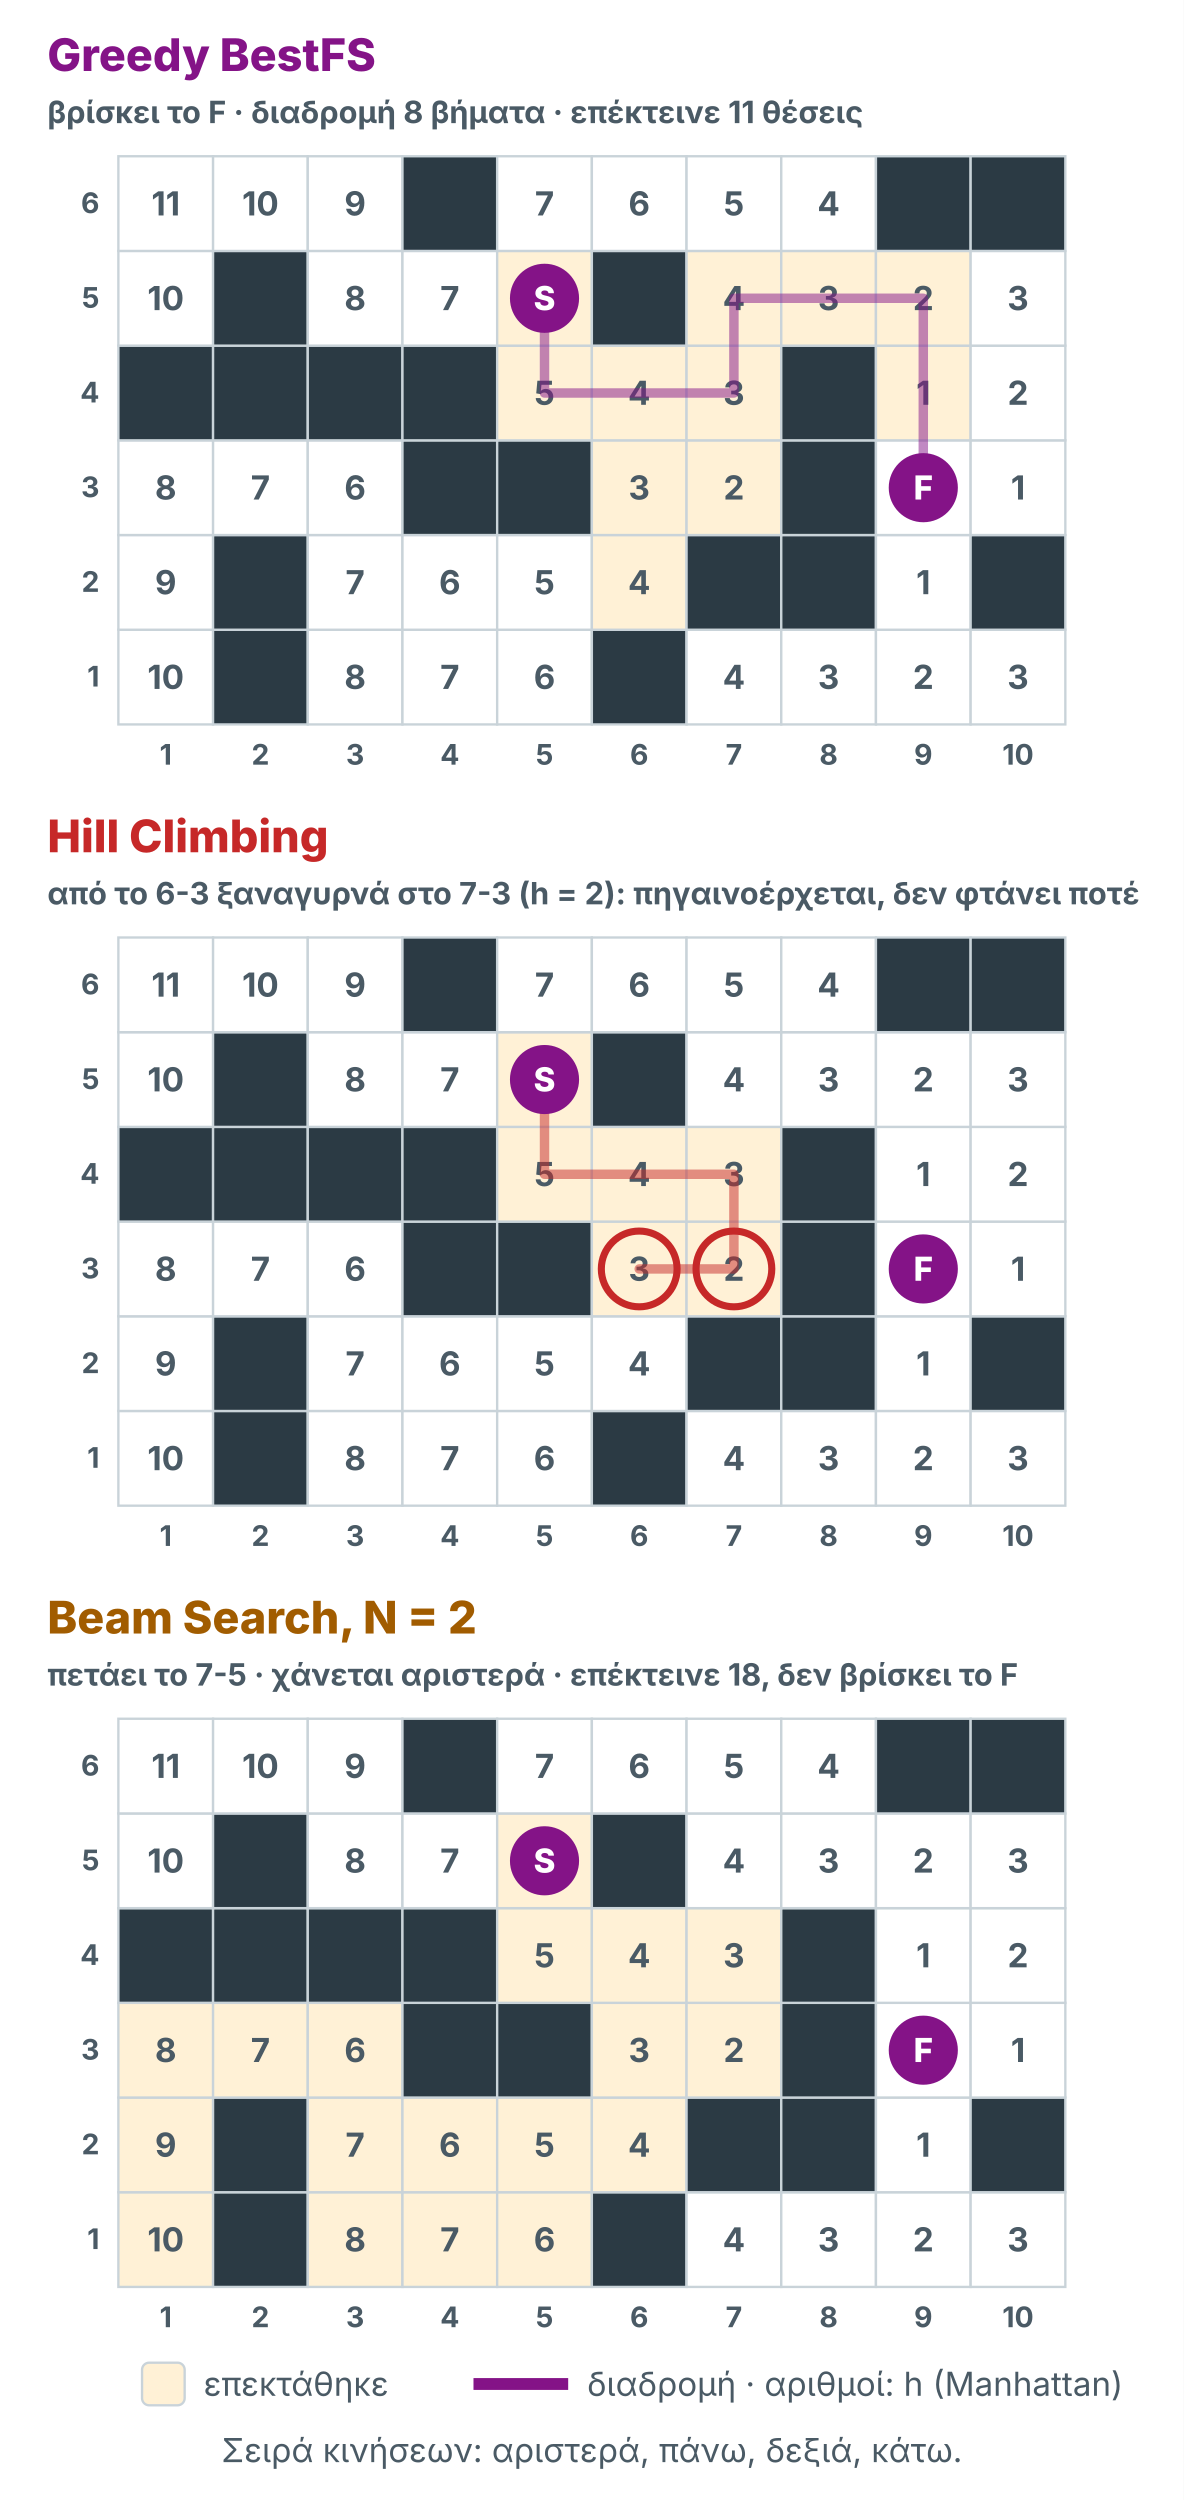
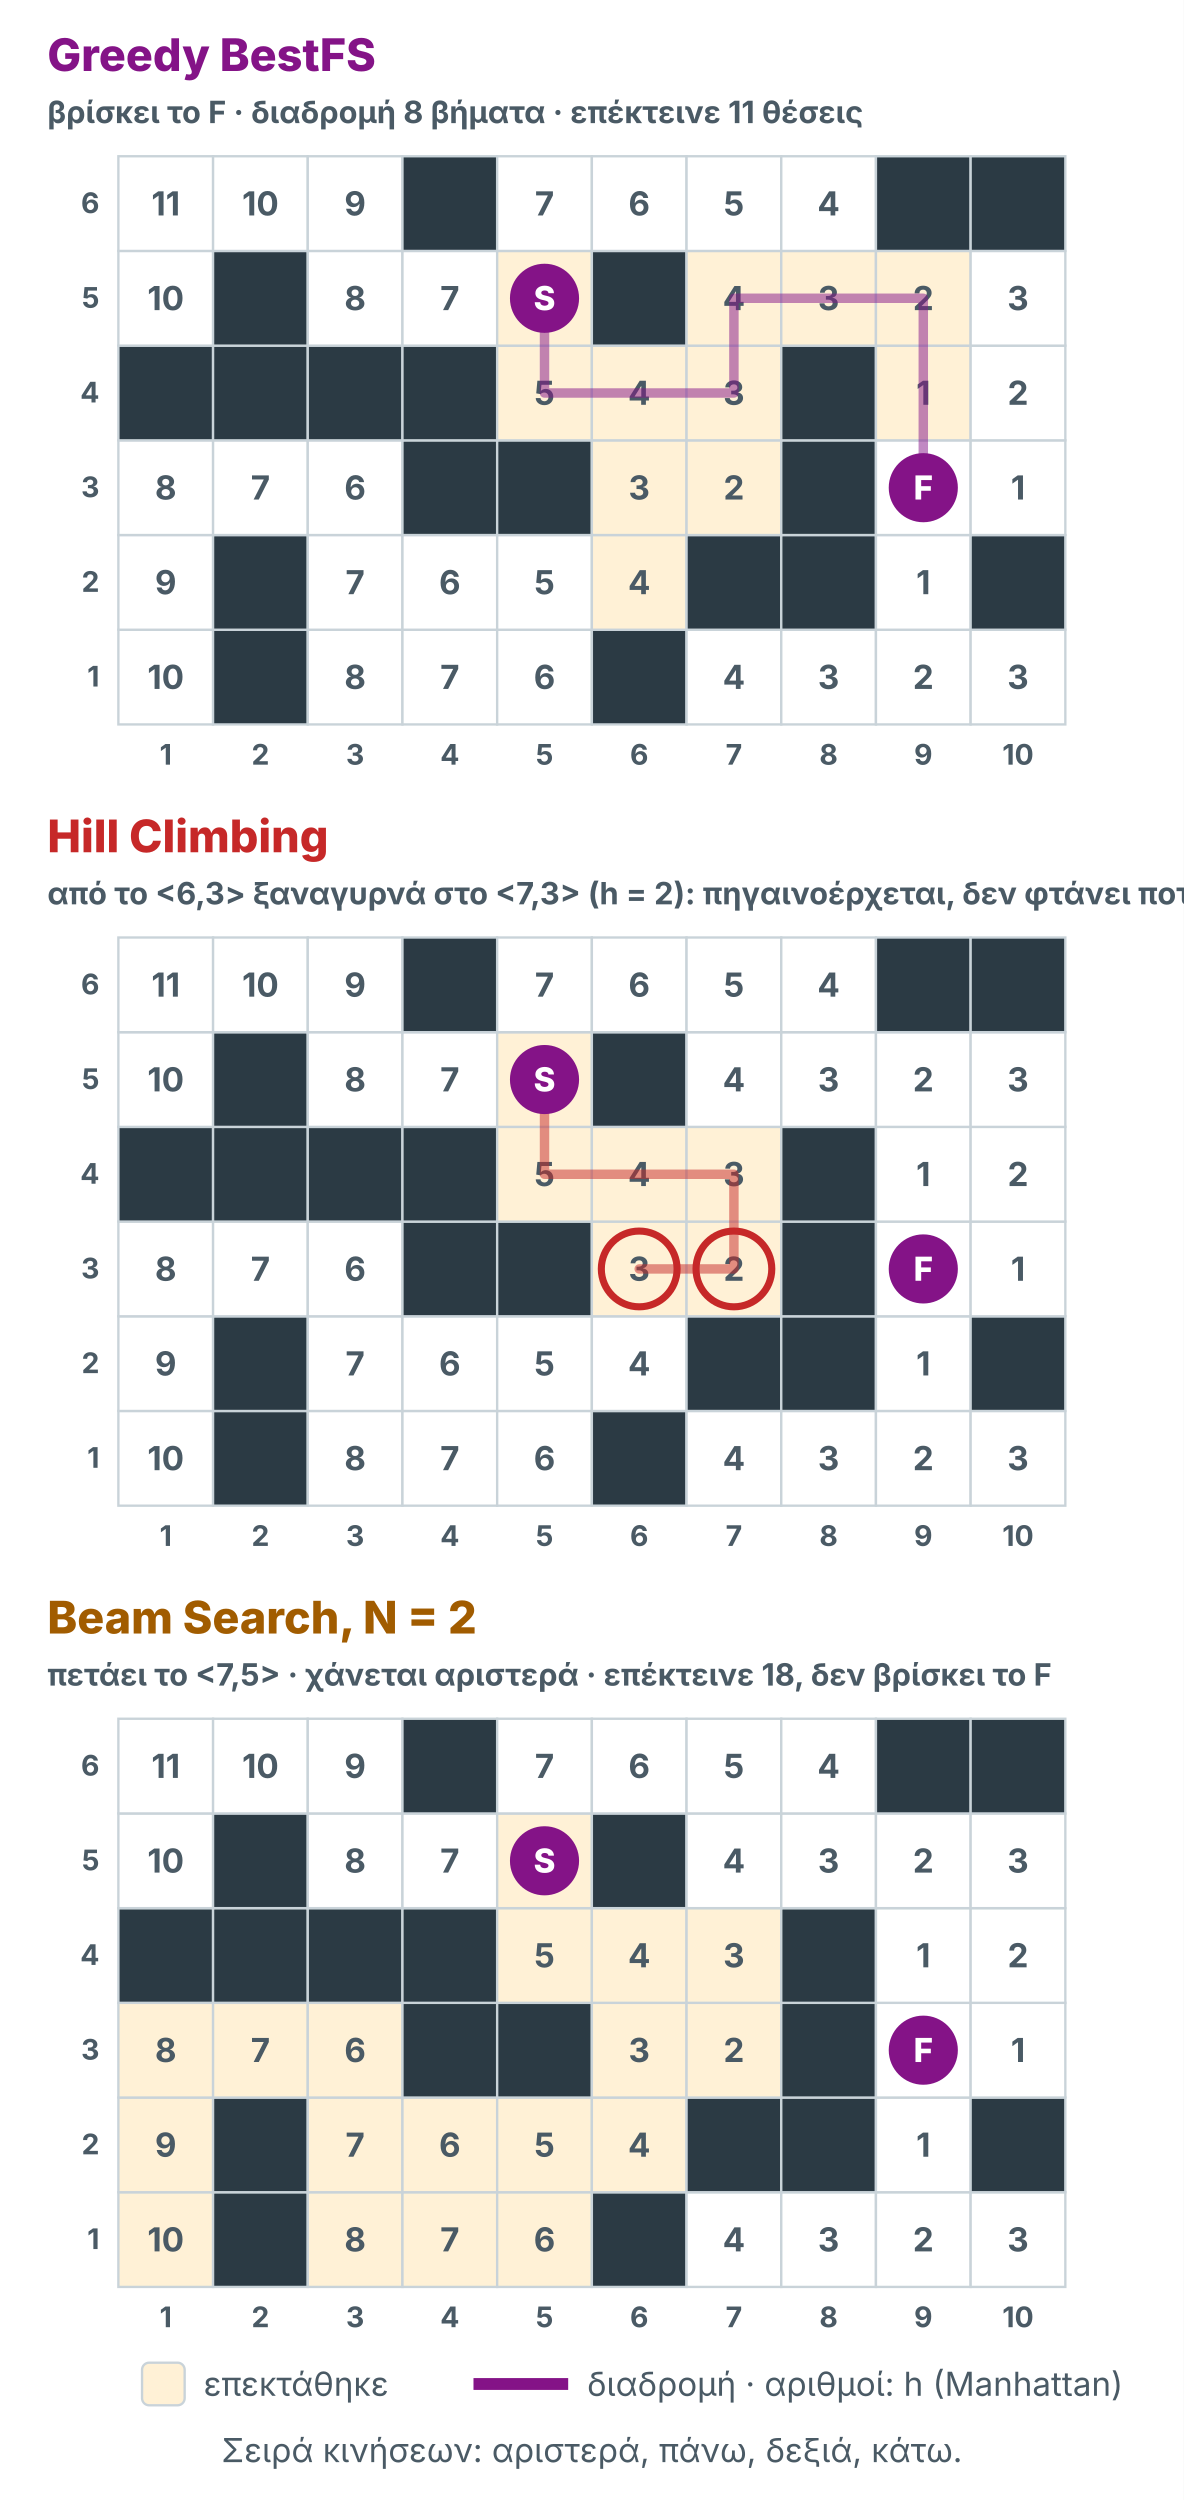
<svg xmlns="http://www.w3.org/2000/svg" viewBox="0 0 500 1056" width="500" height="1056" font-family="system-ui, -apple-system, 'Segoe UI', sans-serif">
  <defs>
    <marker id="a-ink" viewBox="0 0 10 10" refX="9" refY="5" markerWidth="7" markerHeight="7" orient="auto-start-reverse">
      <path d="M0 0L10 5L0 10z" fill="#0c2636" />
    </marker>
    <marker id="a-acc" viewBox="0 0 10 10" refX="9" refY="5" markerWidth="7" markerHeight="7" orient="auto-start-reverse">
      <path d="M0 0L10 5L0 10z" fill="#841387" />
    </marker>
    <marker id="a-ok" viewBox="0 0 10 10" refX="9" refY="5" markerWidth="7" markerHeight="7" orient="auto-start-reverse">
      <path d="M0 0L10 5L0 10z" fill="#2e7d32" />
    </marker>
    <marker id="a-muted" viewBox="0 0 10 10" refX="9" refY="5" markerWidth="7" markerHeight="7" orient="auto-start-reverse">
      <path d="M0 0L10 5L0 10z" fill="#7b8a94" />
    </marker>
  </defs>
  <rect width="500" height="1056" fill="#ffffff" />
  <text x="20" y="30" text-anchor="start" font-size="19" font-weight="800" fill="#841387">Greedy BestFS</text>
  <text x="20" y="52" text-anchor="start" font-size="13" font-weight="700" fill="#4a5a65">βρίσκει το F · διαδρομή 8 βήματα · επέκτεινε 11 θέσεις</text>
  <rect x="50" y="266" width="40" height="40" fill="#ffffff" stroke="#c9d3d9" stroke-width="1" />
  <text x="70" y="291" text-anchor="middle" font-size="14" font-weight="700" fill="#4a5a65">10</text>
  <rect x="90" y="266" width="40" height="40" fill="#2b3a44" stroke="#c9d3d9" stroke-width="1" />
  <rect x="130" y="266" width="40" height="40" fill="#ffffff" stroke="#c9d3d9" stroke-width="1" />
  <text x="150" y="291" text-anchor="middle" font-size="14" font-weight="700" fill="#4a5a65">8</text>
  <rect x="170" y="266" width="40" height="40" fill="#ffffff" stroke="#c9d3d9" stroke-width="1" />
  <text x="190" y="291" text-anchor="middle" font-size="14" font-weight="700" fill="#4a5a65">7</text>
  <rect x="210" y="266" width="40" height="40" fill="#ffffff" stroke="#c9d3d9" stroke-width="1" />
  <text x="230" y="291" text-anchor="middle" font-size="14" font-weight="700" fill="#4a5a65">6</text>
  <rect x="250" y="266" width="40" height="40" fill="#2b3a44" stroke="#c9d3d9" stroke-width="1" />
  <rect x="290" y="266" width="40" height="40" fill="#ffffff" stroke="#c9d3d9" stroke-width="1" />
  <text x="310" y="291" text-anchor="middle" font-size="14" font-weight="700" fill="#4a5a65">4</text>
  <rect x="330" y="266" width="40" height="40" fill="#ffffff" stroke="#c9d3d9" stroke-width="1" />
  <text x="350" y="291" text-anchor="middle" font-size="14" font-weight="700" fill="#4a5a65">3</text>
  <rect x="370" y="266" width="40" height="40" fill="#ffffff" stroke="#c9d3d9" stroke-width="1" />
  <text x="390" y="291" text-anchor="middle" font-size="14" font-weight="700" fill="#4a5a65">2</text>
  <rect x="410" y="266" width="40" height="40" fill="#ffffff" stroke="#c9d3d9" stroke-width="1" />
  <text x="430" y="291" text-anchor="middle" font-size="14" font-weight="700" fill="#4a5a65">3</text>
  <rect x="50" y="226" width="40" height="40" fill="#ffffff" stroke="#c9d3d9" stroke-width="1" />
  <text x="70" y="251" text-anchor="middle" font-size="14" font-weight="700" fill="#4a5a65">9</text>
  <rect x="90" y="226" width="40" height="40" fill="#2b3a44" stroke="#c9d3d9" stroke-width="1" />
  <rect x="130" y="226" width="40" height="40" fill="#ffffff" stroke="#c9d3d9" stroke-width="1" />
  <text x="150" y="251" text-anchor="middle" font-size="14" font-weight="700" fill="#4a5a65">7</text>
  <rect x="170" y="226" width="40" height="40" fill="#ffffff" stroke="#c9d3d9" stroke-width="1" />
  <text x="190" y="251" text-anchor="middle" font-size="14" font-weight="700" fill="#4a5a65">6</text>
  <rect x="210" y="226" width="40" height="40" fill="#ffffff" stroke="#c9d3d9" stroke-width="1" />
  <text x="230" y="251" text-anchor="middle" font-size="14" font-weight="700" fill="#4a5a65">5</text>
  <rect x="250" y="226" width="40" height="40" fill="#fff1d6" stroke="#c9d3d9" stroke-width="1" />
  <text x="270" y="251" text-anchor="middle" font-size="14" font-weight="700" fill="#4a5a65">4</text>
  <rect x="290" y="226" width="40" height="40" fill="#2b3a44" stroke="#c9d3d9" stroke-width="1" />
  <rect x="330" y="226" width="40" height="40" fill="#2b3a44" stroke="#c9d3d9" stroke-width="1" />
  <rect x="370" y="226" width="40" height="40" fill="#ffffff" stroke="#c9d3d9" stroke-width="1" />
  <text x="390" y="251" text-anchor="middle" font-size="14" font-weight="700" fill="#4a5a65">1</text>
  <rect x="410" y="226" width="40" height="40" fill="#2b3a44" stroke="#c9d3d9" stroke-width="1" />
  <rect x="50" y="186" width="40" height="40" fill="#ffffff" stroke="#c9d3d9" stroke-width="1" />
  <text x="70" y="211" text-anchor="middle" font-size="14" font-weight="700" fill="#4a5a65">8</text>
  <rect x="90" y="186" width="40" height="40" fill="#ffffff" stroke="#c9d3d9" stroke-width="1" />
  <text x="110" y="211" text-anchor="middle" font-size="14" font-weight="700" fill="#4a5a65">7</text>
  <rect x="130" y="186" width="40" height="40" fill="#ffffff" stroke="#c9d3d9" stroke-width="1" />
  <text x="150" y="211" text-anchor="middle" font-size="14" font-weight="700" fill="#4a5a65">6</text>
  <rect x="170" y="186" width="40" height="40" fill="#2b3a44" stroke="#c9d3d9" stroke-width="1" />
  <rect x="210" y="186" width="40" height="40" fill="#2b3a44" stroke="#c9d3d9" stroke-width="1" />
  <rect x="250" y="186" width="40" height="40" fill="#fff1d6" stroke="#c9d3d9" stroke-width="1" />
  <text x="270" y="211" text-anchor="middle" font-size="14" font-weight="700" fill="#4a5a65">3</text>
  <rect x="290" y="186" width="40" height="40" fill="#fff1d6" stroke="#c9d3d9" stroke-width="1" />
  <text x="310" y="211" text-anchor="middle" font-size="14" font-weight="700" fill="#4a5a65">2</text>
  <rect x="330" y="186" width="40" height="40" fill="#2b3a44" stroke="#c9d3d9" stroke-width="1" />
  <rect x="370" y="186" width="40" height="40" fill="#ffffff" stroke="#c9d3d9" stroke-width="1" />
  <rect x="410" y="186" width="40" height="40" fill="#ffffff" stroke="#c9d3d9" stroke-width="1" />
  <text x="430" y="211" text-anchor="middle" font-size="14" font-weight="700" fill="#4a5a65">1</text>
  <rect x="50" y="146" width="40" height="40" fill="#2b3a44" stroke="#c9d3d9" stroke-width="1" />
  <rect x="90" y="146" width="40" height="40" fill="#2b3a44" stroke="#c9d3d9" stroke-width="1" />
  <rect x="130" y="146" width="40" height="40" fill="#2b3a44" stroke="#c9d3d9" stroke-width="1" />
  <rect x="170" y="146" width="40" height="40" fill="#2b3a44" stroke="#c9d3d9" stroke-width="1" />
  <rect x="210" y="146" width="40" height="40" fill="#fff1d6" stroke="#c9d3d9" stroke-width="1" />
  <text x="230" y="171" text-anchor="middle" font-size="14" font-weight="700" fill="#4a5a65">5</text>
  <rect x="250" y="146" width="40" height="40" fill="#fff1d6" stroke="#c9d3d9" stroke-width="1" />
  <text x="270" y="171" text-anchor="middle" font-size="14" font-weight="700" fill="#4a5a65">4</text>
  <rect x="290" y="146" width="40" height="40" fill="#fff1d6" stroke="#c9d3d9" stroke-width="1" />
  <text x="310" y="171" text-anchor="middle" font-size="14" font-weight="700" fill="#4a5a65">3</text>
  <rect x="330" y="146" width="40" height="40" fill="#2b3a44" stroke="#c9d3d9" stroke-width="1" />
  <rect x="370" y="146" width="40" height="40" fill="#fff1d6" stroke="#c9d3d9" stroke-width="1" />
  <text x="390" y="171" text-anchor="middle" font-size="14" font-weight="700" fill="#4a5a65">1</text>
  <rect x="410" y="146" width="40" height="40" fill="#ffffff" stroke="#c9d3d9" stroke-width="1" />
  <text x="430" y="171" text-anchor="middle" font-size="14" font-weight="700" fill="#4a5a65">2</text>
  <rect x="50" y="106" width="40" height="40" fill="#ffffff" stroke="#c9d3d9" stroke-width="1" />
  <text x="70" y="131" text-anchor="middle" font-size="14" font-weight="700" fill="#4a5a65">10</text>
  <rect x="90" y="106" width="40" height="40" fill="#2b3a44" stroke="#c9d3d9" stroke-width="1" />
  <rect x="130" y="106" width="40" height="40" fill="#ffffff" stroke="#c9d3d9" stroke-width="1" />
  <text x="150" y="131" text-anchor="middle" font-size="14" font-weight="700" fill="#4a5a65">8</text>
  <rect x="170" y="106" width="40" height="40" fill="#ffffff" stroke="#c9d3d9" stroke-width="1" />
  <text x="190" y="131" text-anchor="middle" font-size="14" font-weight="700" fill="#4a5a65">7</text>
  <rect x="210" y="106" width="40" height="40" fill="#fff1d6" stroke="#c9d3d9" stroke-width="1" />
  <rect x="250" y="106" width="40" height="40" fill="#2b3a44" stroke="#c9d3d9" stroke-width="1" />
  <rect x="290" y="106" width="40" height="40" fill="#fff1d6" stroke="#c9d3d9" stroke-width="1" />
  <text x="310" y="131" text-anchor="middle" font-size="14" font-weight="700" fill="#4a5a65">4</text>
  <rect x="330" y="106" width="40" height="40" fill="#fff1d6" stroke="#c9d3d9" stroke-width="1" />
  <text x="350" y="131" text-anchor="middle" font-size="14" font-weight="700" fill="#4a5a65">3</text>
  <rect x="370" y="106" width="40" height="40" fill="#fff1d6" stroke="#c9d3d9" stroke-width="1" />
  <text x="390" y="131" text-anchor="middle" font-size="14" font-weight="700" fill="#4a5a65">2</text>
  <rect x="410" y="106" width="40" height="40" fill="#ffffff" stroke="#c9d3d9" stroke-width="1" />
  <text x="430" y="131" text-anchor="middle" font-size="14" font-weight="700" fill="#4a5a65">3</text>
  <rect x="50" y="66" width="40" height="40" fill="#ffffff" stroke="#c9d3d9" stroke-width="1" />
  <text x="70" y="91" text-anchor="middle" font-size="14" font-weight="700" fill="#4a5a65">11</text>
  <rect x="90" y="66" width="40" height="40" fill="#ffffff" stroke="#c9d3d9" stroke-width="1" />
  <text x="110" y="91" text-anchor="middle" font-size="14" font-weight="700" fill="#4a5a65">10</text>
  <rect x="130" y="66" width="40" height="40" fill="#ffffff" stroke="#c9d3d9" stroke-width="1" />
  <text x="150" y="91" text-anchor="middle" font-size="14" font-weight="700" fill="#4a5a65">9</text>
  <rect x="170" y="66" width="40" height="40" fill="#2b3a44" stroke="#c9d3d9" stroke-width="1" />
  <rect x="210" y="66" width="40" height="40" fill="#ffffff" stroke="#c9d3d9" stroke-width="1" />
  <text x="230" y="91" text-anchor="middle" font-size="14" font-weight="700" fill="#4a5a65">7</text>
  <rect x="250" y="66" width="40" height="40" fill="#ffffff" stroke="#c9d3d9" stroke-width="1" />
  <text x="270" y="91" text-anchor="middle" font-size="14" font-weight="700" fill="#4a5a65">6</text>
  <rect x="290" y="66" width="40" height="40" fill="#ffffff" stroke="#c9d3d9" stroke-width="1" />
  <text x="310" y="91" text-anchor="middle" font-size="14" font-weight="700" fill="#4a5a65">5</text>
  <rect x="330" y="66" width="40" height="40" fill="#ffffff" stroke="#c9d3d9" stroke-width="1" />
  <text x="350" y="91" text-anchor="middle" font-size="14" font-weight="700" fill="#4a5a65">4</text>
  <rect x="370" y="66" width="40" height="40" fill="#2b3a44" stroke="#c9d3d9" stroke-width="1" />
  <rect x="410" y="66" width="40" height="40" fill="#2b3a44" stroke="#c9d3d9" stroke-width="1" />
  <text x="70" y="323" text-anchor="middle" font-size="12" font-weight="700" fill="#4a5a65">1</text>
  <text x="110" y="323" text-anchor="middle" font-size="12" font-weight="700" fill="#4a5a65">2</text>
  <text x="150" y="323" text-anchor="middle" font-size="12" font-weight="700" fill="#4a5a65">3</text>
  <text x="190" y="323" text-anchor="middle" font-size="12" font-weight="700" fill="#4a5a65">4</text>
  <text x="230" y="323" text-anchor="middle" font-size="12" font-weight="700" fill="#4a5a65">5</text>
  <text x="270" y="323" text-anchor="middle" font-size="12" font-weight="700" fill="#4a5a65">6</text>
  <text x="310" y="323" text-anchor="middle" font-size="12" font-weight="700" fill="#4a5a65">7</text>
  <text x="350" y="323" text-anchor="middle" font-size="12" font-weight="700" fill="#4a5a65">8</text>
  <text x="390" y="323" text-anchor="middle" font-size="12" font-weight="700" fill="#4a5a65">9</text>
  <text x="430" y="323" text-anchor="middle" font-size="12" font-weight="700" fill="#4a5a65">10</text>
  <text x="42" y="290" text-anchor="end" font-size="12" font-weight="700" fill="#4a5a65">1</text>
  <text x="42" y="250" text-anchor="end" font-size="12" font-weight="700" fill="#4a5a65">2</text>
  <text x="42" y="210" text-anchor="end" font-size="12" font-weight="700" fill="#4a5a65">3</text>
  <text x="42" y="170" text-anchor="end" font-size="12" font-weight="700" fill="#4a5a65">4</text>
  <text x="42" y="130" text-anchor="end" font-size="12" font-weight="700" fill="#4a5a65">5</text>
  <text x="42" y="90" text-anchor="end" font-size="12" font-weight="700" fill="#4a5a65">6</text>
  <polyline points="230,126 230,166 270,166 310,166 310,126 350,126 390,126 390,166 390,206" fill="none" stroke="#841387" stroke-width="4" stroke-linejoin="round" stroke-linecap="round" opacity="0.5" />
  <circle cx="230" cy="126" r="13.6" fill="#841387" stroke="#841387" stroke-width="2" />
  <text x="230" y="131" text-anchor="middle" font-size="14" font-weight="800" fill="#ffffff">S</text>
  <circle cx="390" cy="206" r="13.6" fill="#841387" stroke="#841387" stroke-width="2" />
  <text x="390" y="211" text-anchor="middle" font-size="14" font-weight="800" fill="#ffffff">F</text>
  <text x="20" y="360" text-anchor="start" font-size="19" font-weight="800" fill="#c62828">Hill Climbing</text>
-   <text x="20" y="382" text-anchor="start" font-size="13" font-weight="700" fill="#4a5a65">από το 6-3 ξαναγυρνά στο 7-3 (h = 2): πηγαινοέρχεται, δεν φτάνει ποτέ</text>
+   <text x="20" y="382" text-anchor="start" font-size="13" font-weight="700" fill="#4a5a65">από το &lt;6,3&gt; ξαναγυρνά στο &lt;7,3&gt; (h = 2): πηγαινοέρχεται, δεν φτάνει ποτέ</text>
  <rect x="50" y="596" width="40" height="40" fill="#ffffff" stroke="#c9d3d9" stroke-width="1" />
  <text x="70" y="621" text-anchor="middle" font-size="14" font-weight="700" fill="#4a5a65">10</text>
  <rect x="90" y="596" width="40" height="40" fill="#2b3a44" stroke="#c9d3d9" stroke-width="1" />
  <rect x="130" y="596" width="40" height="40" fill="#ffffff" stroke="#c9d3d9" stroke-width="1" />
  <text x="150" y="621" text-anchor="middle" font-size="14" font-weight="700" fill="#4a5a65">8</text>
  <rect x="170" y="596" width="40" height="40" fill="#ffffff" stroke="#c9d3d9" stroke-width="1" />
  <text x="190" y="621" text-anchor="middle" font-size="14" font-weight="700" fill="#4a5a65">7</text>
  <rect x="210" y="596" width="40" height="40" fill="#ffffff" stroke="#c9d3d9" stroke-width="1" />
  <text x="230" y="621" text-anchor="middle" font-size="14" font-weight="700" fill="#4a5a65">6</text>
  <rect x="250" y="596" width="40" height="40" fill="#2b3a44" stroke="#c9d3d9" stroke-width="1" />
  <rect x="290" y="596" width="40" height="40" fill="#ffffff" stroke="#c9d3d9" stroke-width="1" />
  <text x="310" y="621" text-anchor="middle" font-size="14" font-weight="700" fill="#4a5a65">4</text>
  <rect x="330" y="596" width="40" height="40" fill="#ffffff" stroke="#c9d3d9" stroke-width="1" />
  <text x="350" y="621" text-anchor="middle" font-size="14" font-weight="700" fill="#4a5a65">3</text>
  <rect x="370" y="596" width="40" height="40" fill="#ffffff" stroke="#c9d3d9" stroke-width="1" />
  <text x="390" y="621" text-anchor="middle" font-size="14" font-weight="700" fill="#4a5a65">2</text>
  <rect x="410" y="596" width="40" height="40" fill="#ffffff" stroke="#c9d3d9" stroke-width="1" />
  <text x="430" y="621" text-anchor="middle" font-size="14" font-weight="700" fill="#4a5a65">3</text>
  <rect x="50" y="556" width="40" height="40" fill="#ffffff" stroke="#c9d3d9" stroke-width="1" />
  <text x="70" y="581" text-anchor="middle" font-size="14" font-weight="700" fill="#4a5a65">9</text>
  <rect x="90" y="556" width="40" height="40" fill="#2b3a44" stroke="#c9d3d9" stroke-width="1" />
  <rect x="130" y="556" width="40" height="40" fill="#ffffff" stroke="#c9d3d9" stroke-width="1" />
  <text x="150" y="581" text-anchor="middle" font-size="14" font-weight="700" fill="#4a5a65">7</text>
  <rect x="170" y="556" width="40" height="40" fill="#ffffff" stroke="#c9d3d9" stroke-width="1" />
  <text x="190" y="581" text-anchor="middle" font-size="14" font-weight="700" fill="#4a5a65">6</text>
  <rect x="210" y="556" width="40" height="40" fill="#ffffff" stroke="#c9d3d9" stroke-width="1" />
  <text x="230" y="581" text-anchor="middle" font-size="14" font-weight="700" fill="#4a5a65">5</text>
  <rect x="250" y="556" width="40" height="40" fill="#ffffff" stroke="#c9d3d9" stroke-width="1" />
  <text x="270" y="581" text-anchor="middle" font-size="14" font-weight="700" fill="#4a5a65">4</text>
  <rect x="290" y="556" width="40" height="40" fill="#2b3a44" stroke="#c9d3d9" stroke-width="1" />
  <rect x="330" y="556" width="40" height="40" fill="#2b3a44" stroke="#c9d3d9" stroke-width="1" />
  <rect x="370" y="556" width="40" height="40" fill="#ffffff" stroke="#c9d3d9" stroke-width="1" />
  <text x="390" y="581" text-anchor="middle" font-size="14" font-weight="700" fill="#4a5a65">1</text>
  <rect x="410" y="556" width="40" height="40" fill="#2b3a44" stroke="#c9d3d9" stroke-width="1" />
  <rect x="50" y="516" width="40" height="40" fill="#ffffff" stroke="#c9d3d9" stroke-width="1" />
  <text x="70" y="541" text-anchor="middle" font-size="14" font-weight="700" fill="#4a5a65">8</text>
  <rect x="90" y="516" width="40" height="40" fill="#ffffff" stroke="#c9d3d9" stroke-width="1" />
  <text x="110" y="541" text-anchor="middle" font-size="14" font-weight="700" fill="#4a5a65">7</text>
  <rect x="130" y="516" width="40" height="40" fill="#ffffff" stroke="#c9d3d9" stroke-width="1" />
  <text x="150" y="541" text-anchor="middle" font-size="14" font-weight="700" fill="#4a5a65">6</text>
  <rect x="170" y="516" width="40" height="40" fill="#2b3a44" stroke="#c9d3d9" stroke-width="1" />
  <rect x="210" y="516" width="40" height="40" fill="#2b3a44" stroke="#c9d3d9" stroke-width="1" />
  <rect x="250" y="516" width="40" height="40" fill="#fff1d6" stroke="#c9d3d9" stroke-width="1" />
  <text x="270" y="541" text-anchor="middle" font-size="14" font-weight="700" fill="#4a5a65">3</text>
  <rect x="290" y="516" width="40" height="40" fill="#fff1d6" stroke="#c9d3d9" stroke-width="1" />
  <text x="310" y="541" text-anchor="middle" font-size="14" font-weight="700" fill="#4a5a65">2</text>
  <rect x="330" y="516" width="40" height="40" fill="#2b3a44" stroke="#c9d3d9" stroke-width="1" />
  <rect x="370" y="516" width="40" height="40" fill="#ffffff" stroke="#c9d3d9" stroke-width="1" />
  <rect x="410" y="516" width="40" height="40" fill="#ffffff" stroke="#c9d3d9" stroke-width="1" />
  <text x="430" y="541" text-anchor="middle" font-size="14" font-weight="700" fill="#4a5a65">1</text>
  <rect x="50" y="476" width="40" height="40" fill="#2b3a44" stroke="#c9d3d9" stroke-width="1" />
  <rect x="90" y="476" width="40" height="40" fill="#2b3a44" stroke="#c9d3d9" stroke-width="1" />
  <rect x="130" y="476" width="40" height="40" fill="#2b3a44" stroke="#c9d3d9" stroke-width="1" />
  <rect x="170" y="476" width="40" height="40" fill="#2b3a44" stroke="#c9d3d9" stroke-width="1" />
  <rect x="210" y="476" width="40" height="40" fill="#fff1d6" stroke="#c9d3d9" stroke-width="1" />
  <text x="230" y="501" text-anchor="middle" font-size="14" font-weight="700" fill="#4a5a65">5</text>
  <rect x="250" y="476" width="40" height="40" fill="#fff1d6" stroke="#c9d3d9" stroke-width="1" />
  <text x="270" y="501" text-anchor="middle" font-size="14" font-weight="700" fill="#4a5a65">4</text>
  <rect x="290" y="476" width="40" height="40" fill="#fff1d6" stroke="#c9d3d9" stroke-width="1" />
  <text x="310" y="501" text-anchor="middle" font-size="14" font-weight="700" fill="#4a5a65">3</text>
  <rect x="330" y="476" width="40" height="40" fill="#2b3a44" stroke="#c9d3d9" stroke-width="1" />
  <rect x="370" y="476" width="40" height="40" fill="#ffffff" stroke="#c9d3d9" stroke-width="1" />
  <text x="390" y="501" text-anchor="middle" font-size="14" font-weight="700" fill="#4a5a65">1</text>
  <rect x="410" y="476" width="40" height="40" fill="#ffffff" stroke="#c9d3d9" stroke-width="1" />
  <text x="430" y="501" text-anchor="middle" font-size="14" font-weight="700" fill="#4a5a65">2</text>
  <rect x="50" y="436" width="40" height="40" fill="#ffffff" stroke="#c9d3d9" stroke-width="1" />
  <text x="70" y="461" text-anchor="middle" font-size="14" font-weight="700" fill="#4a5a65">10</text>
  <rect x="90" y="436" width="40" height="40" fill="#2b3a44" stroke="#c9d3d9" stroke-width="1" />
  <rect x="130" y="436" width="40" height="40" fill="#ffffff" stroke="#c9d3d9" stroke-width="1" />
  <text x="150" y="461" text-anchor="middle" font-size="14" font-weight="700" fill="#4a5a65">8</text>
  <rect x="170" y="436" width="40" height="40" fill="#ffffff" stroke="#c9d3d9" stroke-width="1" />
  <text x="190" y="461" text-anchor="middle" font-size="14" font-weight="700" fill="#4a5a65">7</text>
  <rect x="210" y="436" width="40" height="40" fill="#fff1d6" stroke="#c9d3d9" stroke-width="1" />
  <rect x="250" y="436" width="40" height="40" fill="#2b3a44" stroke="#c9d3d9" stroke-width="1" />
  <rect x="290" y="436" width="40" height="40" fill="#ffffff" stroke="#c9d3d9" stroke-width="1" />
  <text x="310" y="461" text-anchor="middle" font-size="14" font-weight="700" fill="#4a5a65">4</text>
  <rect x="330" y="436" width="40" height="40" fill="#ffffff" stroke="#c9d3d9" stroke-width="1" />
  <text x="350" y="461" text-anchor="middle" font-size="14" font-weight="700" fill="#4a5a65">3</text>
  <rect x="370" y="436" width="40" height="40" fill="#ffffff" stroke="#c9d3d9" stroke-width="1" />
  <text x="390" y="461" text-anchor="middle" font-size="14" font-weight="700" fill="#4a5a65">2</text>
  <rect x="410" y="436" width="40" height="40" fill="#ffffff" stroke="#c9d3d9" stroke-width="1" />
  <text x="430" y="461" text-anchor="middle" font-size="14" font-weight="700" fill="#4a5a65">3</text>
  <rect x="50" y="396" width="40" height="40" fill="#ffffff" stroke="#c9d3d9" stroke-width="1" />
  <text x="70" y="421" text-anchor="middle" font-size="14" font-weight="700" fill="#4a5a65">11</text>
  <rect x="90" y="396" width="40" height="40" fill="#ffffff" stroke="#c9d3d9" stroke-width="1" />
  <text x="110" y="421" text-anchor="middle" font-size="14" font-weight="700" fill="#4a5a65">10</text>
  <rect x="130" y="396" width="40" height="40" fill="#ffffff" stroke="#c9d3d9" stroke-width="1" />
  <text x="150" y="421" text-anchor="middle" font-size="14" font-weight="700" fill="#4a5a65">9</text>
  <rect x="170" y="396" width="40" height="40" fill="#2b3a44" stroke="#c9d3d9" stroke-width="1" />
  <rect x="210" y="396" width="40" height="40" fill="#ffffff" stroke="#c9d3d9" stroke-width="1" />
  <text x="230" y="421" text-anchor="middle" font-size="14" font-weight="700" fill="#4a5a65">7</text>
  <rect x="250" y="396" width="40" height="40" fill="#ffffff" stroke="#c9d3d9" stroke-width="1" />
  <text x="270" y="421" text-anchor="middle" font-size="14" font-weight="700" fill="#4a5a65">6</text>
  <rect x="290" y="396" width="40" height="40" fill="#ffffff" stroke="#c9d3d9" stroke-width="1" />
  <text x="310" y="421" text-anchor="middle" font-size="14" font-weight="700" fill="#4a5a65">5</text>
  <rect x="330" y="396" width="40" height="40" fill="#ffffff" stroke="#c9d3d9" stroke-width="1" />
  <text x="350" y="421" text-anchor="middle" font-size="14" font-weight="700" fill="#4a5a65">4</text>
  <rect x="370" y="396" width="40" height="40" fill="#2b3a44" stroke="#c9d3d9" stroke-width="1" />
  <rect x="410" y="396" width="40" height="40" fill="#2b3a44" stroke="#c9d3d9" stroke-width="1" />
  <text x="70" y="653" text-anchor="middle" font-size="12" font-weight="700" fill="#4a5a65">1</text>
  <text x="110" y="653" text-anchor="middle" font-size="12" font-weight="700" fill="#4a5a65">2</text>
  <text x="150" y="653" text-anchor="middle" font-size="12" font-weight="700" fill="#4a5a65">3</text>
  <text x="190" y="653" text-anchor="middle" font-size="12" font-weight="700" fill="#4a5a65">4</text>
  <text x="230" y="653" text-anchor="middle" font-size="12" font-weight="700" fill="#4a5a65">5</text>
  <text x="270" y="653" text-anchor="middle" font-size="12" font-weight="700" fill="#4a5a65">6</text>
  <text x="310" y="653" text-anchor="middle" font-size="12" font-weight="700" fill="#4a5a65">7</text>
  <text x="350" y="653" text-anchor="middle" font-size="12" font-weight="700" fill="#4a5a65">8</text>
  <text x="390" y="653" text-anchor="middle" font-size="12" font-weight="700" fill="#4a5a65">9</text>
  <text x="430" y="653" text-anchor="middle" font-size="12" font-weight="700" fill="#4a5a65">10</text>
  <text x="42" y="620" text-anchor="end" font-size="12" font-weight="700" fill="#4a5a65">1</text>
  <text x="42" y="580" text-anchor="end" font-size="12" font-weight="700" fill="#4a5a65">2</text>
  <text x="42" y="540" text-anchor="end" font-size="12" font-weight="700" fill="#4a5a65">3</text>
  <text x="42" y="500" text-anchor="end" font-size="12" font-weight="700" fill="#4a5a65">4</text>
  <text x="42" y="460" text-anchor="end" font-size="12" font-weight="700" fill="#4a5a65">5</text>
  <text x="42" y="420" text-anchor="end" font-size="12" font-weight="700" fill="#4a5a65">6</text>
  <polyline points="230,456 230,496 270,496 310,496 310,536 270,536 310,536" fill="none" stroke="#c62828" stroke-width="4" stroke-linejoin="round" stroke-linecap="round" opacity="0.5" />
  <circle cx="230" cy="456" r="13.6" fill="#841387" stroke="#841387" stroke-width="2" />
  <text x="230" y="461" text-anchor="middle" font-size="14" font-weight="800" fill="#ffffff">S</text>
  <circle cx="390" cy="536" r="13.6" fill="#841387" stroke="#841387" stroke-width="2" />
  <text x="390" y="541" text-anchor="middle" font-size="14" font-weight="800" fill="#ffffff">F</text>
  <circle cx="270" cy="536" r="16.0" fill="none" stroke="#c62828" stroke-width="3" />
  <circle cx="310" cy="536" r="16.0" fill="none" stroke="#c62828" stroke-width="3" />
  <text x="20" y="690" text-anchor="start" font-size="19" font-weight="800" fill="#a15c00">Beam Search, N = 2</text>
-   <text x="20" y="712" text-anchor="start" font-size="13" font-weight="700" fill="#4a5a65">πετάει το 7-5 · χάνεται αριστερά · επέκτεινε 18, δεν βρίσκει το F</text>
+   <text x="20" y="712" text-anchor="start" font-size="13" font-weight="700" fill="#4a5a65">πετάει το &lt;7,5&gt; · χάνεται αριστερά · επέκτεινε 18, δεν βρίσκει το F</text>
  <rect x="50" y="926" width="40" height="40" fill="#fff1d6" stroke="#c9d3d9" stroke-width="1" />
  <text x="70" y="951" text-anchor="middle" font-size="14" font-weight="700" fill="#4a5a65">10</text>
  <rect x="90" y="926" width="40" height="40" fill="#2b3a44" stroke="#c9d3d9" stroke-width="1" />
  <rect x="130" y="926" width="40" height="40" fill="#fff1d6" stroke="#c9d3d9" stroke-width="1" />
  <text x="150" y="951" text-anchor="middle" font-size="14" font-weight="700" fill="#4a5a65">8</text>
  <rect x="170" y="926" width="40" height="40" fill="#fff1d6" stroke="#c9d3d9" stroke-width="1" />
  <text x="190" y="951" text-anchor="middle" font-size="14" font-weight="700" fill="#4a5a65">7</text>
  <rect x="210" y="926" width="40" height="40" fill="#fff1d6" stroke="#c9d3d9" stroke-width="1" />
  <text x="230" y="951" text-anchor="middle" font-size="14" font-weight="700" fill="#4a5a65">6</text>
  <rect x="250" y="926" width="40" height="40" fill="#2b3a44" stroke="#c9d3d9" stroke-width="1" />
  <rect x="290" y="926" width="40" height="40" fill="#ffffff" stroke="#c9d3d9" stroke-width="1" />
  <text x="310" y="951" text-anchor="middle" font-size="14" font-weight="700" fill="#4a5a65">4</text>
  <rect x="330" y="926" width="40" height="40" fill="#ffffff" stroke="#c9d3d9" stroke-width="1" />
  <text x="350" y="951" text-anchor="middle" font-size="14" font-weight="700" fill="#4a5a65">3</text>
  <rect x="370" y="926" width="40" height="40" fill="#ffffff" stroke="#c9d3d9" stroke-width="1" />
  <text x="390" y="951" text-anchor="middle" font-size="14" font-weight="700" fill="#4a5a65">2</text>
  <rect x="410" y="926" width="40" height="40" fill="#ffffff" stroke="#c9d3d9" stroke-width="1" />
  <text x="430" y="951" text-anchor="middle" font-size="14" font-weight="700" fill="#4a5a65">3</text>
  <rect x="50" y="886" width="40" height="40" fill="#fff1d6" stroke="#c9d3d9" stroke-width="1" />
  <text x="70" y="911" text-anchor="middle" font-size="14" font-weight="700" fill="#4a5a65">9</text>
  <rect x="90" y="886" width="40" height="40" fill="#2b3a44" stroke="#c9d3d9" stroke-width="1" />
  <rect x="130" y="886" width="40" height="40" fill="#fff1d6" stroke="#c9d3d9" stroke-width="1" />
  <text x="150" y="911" text-anchor="middle" font-size="14" font-weight="700" fill="#4a5a65">7</text>
  <rect x="170" y="886" width="40" height="40" fill="#fff1d6" stroke="#c9d3d9" stroke-width="1" />
  <text x="190" y="911" text-anchor="middle" font-size="14" font-weight="700" fill="#4a5a65">6</text>
  <rect x="210" y="886" width="40" height="40" fill="#fff1d6" stroke="#c9d3d9" stroke-width="1" />
  <text x="230" y="911" text-anchor="middle" font-size="14" font-weight="700" fill="#4a5a65">5</text>
  <rect x="250" y="886" width="40" height="40" fill="#fff1d6" stroke="#c9d3d9" stroke-width="1" />
  <text x="270" y="911" text-anchor="middle" font-size="14" font-weight="700" fill="#4a5a65">4</text>
  <rect x="290" y="886" width="40" height="40" fill="#2b3a44" stroke="#c9d3d9" stroke-width="1" />
  <rect x="330" y="886" width="40" height="40" fill="#2b3a44" stroke="#c9d3d9" stroke-width="1" />
  <rect x="370" y="886" width="40" height="40" fill="#ffffff" stroke="#c9d3d9" stroke-width="1" />
  <text x="390" y="911" text-anchor="middle" font-size="14" font-weight="700" fill="#4a5a65">1</text>
  <rect x="410" y="886" width="40" height="40" fill="#2b3a44" stroke="#c9d3d9" stroke-width="1" />
  <rect x="50" y="846" width="40" height="40" fill="#fff1d6" stroke="#c9d3d9" stroke-width="1" />
  <text x="70" y="871" text-anchor="middle" font-size="14" font-weight="700" fill="#4a5a65">8</text>
  <rect x="90" y="846" width="40" height="40" fill="#fff1d6" stroke="#c9d3d9" stroke-width="1" />
  <text x="110" y="871" text-anchor="middle" font-size="14" font-weight="700" fill="#4a5a65">7</text>
  <rect x="130" y="846" width="40" height="40" fill="#fff1d6" stroke="#c9d3d9" stroke-width="1" />
  <text x="150" y="871" text-anchor="middle" font-size="14" font-weight="700" fill="#4a5a65">6</text>
  <rect x="170" y="846" width="40" height="40" fill="#2b3a44" stroke="#c9d3d9" stroke-width="1" />
  <rect x="210" y="846" width="40" height="40" fill="#2b3a44" stroke="#c9d3d9" stroke-width="1" />
  <rect x="250" y="846" width="40" height="40" fill="#fff1d6" stroke="#c9d3d9" stroke-width="1" />
  <text x="270" y="871" text-anchor="middle" font-size="14" font-weight="700" fill="#4a5a65">3</text>
  <rect x="290" y="846" width="40" height="40" fill="#fff1d6" stroke="#c9d3d9" stroke-width="1" />
  <text x="310" y="871" text-anchor="middle" font-size="14" font-weight="700" fill="#4a5a65">2</text>
  <rect x="330" y="846" width="40" height="40" fill="#2b3a44" stroke="#c9d3d9" stroke-width="1" />
  <rect x="370" y="846" width="40" height="40" fill="#ffffff" stroke="#c9d3d9" stroke-width="1" />
  <rect x="410" y="846" width="40" height="40" fill="#ffffff" stroke="#c9d3d9" stroke-width="1" />
  <text x="430" y="871" text-anchor="middle" font-size="14" font-weight="700" fill="#4a5a65">1</text>
  <rect x="50" y="806" width="40" height="40" fill="#2b3a44" stroke="#c9d3d9" stroke-width="1" />
  <rect x="90" y="806" width="40" height="40" fill="#2b3a44" stroke="#c9d3d9" stroke-width="1" />
  <rect x="130" y="806" width="40" height="40" fill="#2b3a44" stroke="#c9d3d9" stroke-width="1" />
  <rect x="170" y="806" width="40" height="40" fill="#2b3a44" stroke="#c9d3d9" stroke-width="1" />
  <rect x="210" y="806" width="40" height="40" fill="#fff1d6" stroke="#c9d3d9" stroke-width="1" />
  <text x="230" y="831" text-anchor="middle" font-size="14" font-weight="700" fill="#4a5a65">5</text>
  <rect x="250" y="806" width="40" height="40" fill="#fff1d6" stroke="#c9d3d9" stroke-width="1" />
  <text x="270" y="831" text-anchor="middle" font-size="14" font-weight="700" fill="#4a5a65">4</text>
  <rect x="290" y="806" width="40" height="40" fill="#fff1d6" stroke="#c9d3d9" stroke-width="1" />
  <text x="310" y="831" text-anchor="middle" font-size="14" font-weight="700" fill="#4a5a65">3</text>
  <rect x="330" y="806" width="40" height="40" fill="#2b3a44" stroke="#c9d3d9" stroke-width="1" />
  <rect x="370" y="806" width="40" height="40" fill="#ffffff" stroke="#c9d3d9" stroke-width="1" />
  <text x="390" y="831" text-anchor="middle" font-size="14" font-weight="700" fill="#4a5a65">1</text>
  <rect x="410" y="806" width="40" height="40" fill="#ffffff" stroke="#c9d3d9" stroke-width="1" />
  <text x="430" y="831" text-anchor="middle" font-size="14" font-weight="700" fill="#4a5a65">2</text>
  <rect x="50" y="766" width="40" height="40" fill="#ffffff" stroke="#c9d3d9" stroke-width="1" />
  <text x="70" y="791" text-anchor="middle" font-size="14" font-weight="700" fill="#4a5a65">10</text>
  <rect x="90" y="766" width="40" height="40" fill="#2b3a44" stroke="#c9d3d9" stroke-width="1" />
  <rect x="130" y="766" width="40" height="40" fill="#ffffff" stroke="#c9d3d9" stroke-width="1" />
  <text x="150" y="791" text-anchor="middle" font-size="14" font-weight="700" fill="#4a5a65">8</text>
  <rect x="170" y="766" width="40" height="40" fill="#ffffff" stroke="#c9d3d9" stroke-width="1" />
  <text x="190" y="791" text-anchor="middle" font-size="14" font-weight="700" fill="#4a5a65">7</text>
  <rect x="210" y="766" width="40" height="40" fill="#fff1d6" stroke="#c9d3d9" stroke-width="1" />
  <rect x="250" y="766" width="40" height="40" fill="#2b3a44" stroke="#c9d3d9" stroke-width="1" />
  <rect x="290" y="766" width="40" height="40" fill="#ffffff" stroke="#c9d3d9" stroke-width="1" />
  <text x="310" y="791" text-anchor="middle" font-size="14" font-weight="700" fill="#4a5a65">4</text>
  <rect x="330" y="766" width="40" height="40" fill="#ffffff" stroke="#c9d3d9" stroke-width="1" />
  <text x="350" y="791" text-anchor="middle" font-size="14" font-weight="700" fill="#4a5a65">3</text>
  <rect x="370" y="766" width="40" height="40" fill="#ffffff" stroke="#c9d3d9" stroke-width="1" />
  <text x="390" y="791" text-anchor="middle" font-size="14" font-weight="700" fill="#4a5a65">2</text>
  <rect x="410" y="766" width="40" height="40" fill="#ffffff" stroke="#c9d3d9" stroke-width="1" />
  <text x="430" y="791" text-anchor="middle" font-size="14" font-weight="700" fill="#4a5a65">3</text>
  <rect x="50" y="726" width="40" height="40" fill="#ffffff" stroke="#c9d3d9" stroke-width="1" />
  <text x="70" y="751" text-anchor="middle" font-size="14" font-weight="700" fill="#4a5a65">11</text>
  <rect x="90" y="726" width="40" height="40" fill="#ffffff" stroke="#c9d3d9" stroke-width="1" />
  <text x="110" y="751" text-anchor="middle" font-size="14" font-weight="700" fill="#4a5a65">10</text>
  <rect x="130" y="726" width="40" height="40" fill="#ffffff" stroke="#c9d3d9" stroke-width="1" />
  <text x="150" y="751" text-anchor="middle" font-size="14" font-weight="700" fill="#4a5a65">9</text>
  <rect x="170" y="726" width="40" height="40" fill="#2b3a44" stroke="#c9d3d9" stroke-width="1" />
  <rect x="210" y="726" width="40" height="40" fill="#ffffff" stroke="#c9d3d9" stroke-width="1" />
  <text x="230" y="751" text-anchor="middle" font-size="14" font-weight="700" fill="#4a5a65">7</text>
  <rect x="250" y="726" width="40" height="40" fill="#ffffff" stroke="#c9d3d9" stroke-width="1" />
  <text x="270" y="751" text-anchor="middle" font-size="14" font-weight="700" fill="#4a5a65">6</text>
  <rect x="290" y="726" width="40" height="40" fill="#ffffff" stroke="#c9d3d9" stroke-width="1" />
  <text x="310" y="751" text-anchor="middle" font-size="14" font-weight="700" fill="#4a5a65">5</text>
  <rect x="330" y="726" width="40" height="40" fill="#ffffff" stroke="#c9d3d9" stroke-width="1" />
  <text x="350" y="751" text-anchor="middle" font-size="14" font-weight="700" fill="#4a5a65">4</text>
  <rect x="370" y="726" width="40" height="40" fill="#2b3a44" stroke="#c9d3d9" stroke-width="1" />
  <rect x="410" y="726" width="40" height="40" fill="#2b3a44" stroke="#c9d3d9" stroke-width="1" />
  <text x="70" y="983" text-anchor="middle" font-size="12" font-weight="700" fill="#4a5a65">1</text>
  <text x="110" y="983" text-anchor="middle" font-size="12" font-weight="700" fill="#4a5a65">2</text>
  <text x="150" y="983" text-anchor="middle" font-size="12" font-weight="700" fill="#4a5a65">3</text>
  <text x="190" y="983" text-anchor="middle" font-size="12" font-weight="700" fill="#4a5a65">4</text>
  <text x="230" y="983" text-anchor="middle" font-size="12" font-weight="700" fill="#4a5a65">5</text>
  <text x="270" y="983" text-anchor="middle" font-size="12" font-weight="700" fill="#4a5a65">6</text>
  <text x="310" y="983" text-anchor="middle" font-size="12" font-weight="700" fill="#4a5a65">7</text>
  <text x="350" y="983" text-anchor="middle" font-size="12" font-weight="700" fill="#4a5a65">8</text>
  <text x="390" y="983" text-anchor="middle" font-size="12" font-weight="700" fill="#4a5a65">9</text>
  <text x="430" y="983" text-anchor="middle" font-size="12" font-weight="700" fill="#4a5a65">10</text>
  <text x="42" y="950" text-anchor="end" font-size="12" font-weight="700" fill="#4a5a65">1</text>
  <text x="42" y="910" text-anchor="end" font-size="12" font-weight="700" fill="#4a5a65">2</text>
  <text x="42" y="870" text-anchor="end" font-size="12" font-weight="700" fill="#4a5a65">3</text>
  <text x="42" y="830" text-anchor="end" font-size="12" font-weight="700" fill="#4a5a65">4</text>
  <text x="42" y="790" text-anchor="end" font-size="12" font-weight="700" fill="#4a5a65">5</text>
  <text x="42" y="750" text-anchor="end" font-size="12" font-weight="700" fill="#4a5a65">6</text>
  <circle cx="230" cy="786" r="13.6" fill="#841387" stroke="#841387" stroke-width="2" />
  <text x="230" y="791" text-anchor="middle" font-size="14" font-weight="800" fill="#ffffff">S</text>
  <circle cx="390" cy="866" r="13.6" fill="#841387" stroke="#841387" stroke-width="2" />
  <text x="390" y="871" text-anchor="middle" font-size="14" font-weight="800" fill="#ffffff">F</text>
  <rect x="60" y="998" width="18" height="18" rx="3" fill="#fff1d6" stroke="#c9d3d9" stroke-width="1" />
  <text x="86" y="1012" text-anchor="start" font-size="14" font-weight="400" fill="#4a5a65">επεκτάθηκε</text>
  <line x1="200" y1="1007" x2="240" y2="1007" stroke="#841387" stroke-width="5" />
  <text x="248" y="1012" text-anchor="start" font-size="14" font-weight="400" fill="#4a5a65">διαδρομή · αριθμοί: h (Manhattan)</text>
  <text x="250" y="1040" text-anchor="middle" font-size="14" font-weight="400" fill="#4a5a65">Σειρά κινήσεων: αριστερά, πάνω, δεξιά, κάτω.</text>
</svg>
